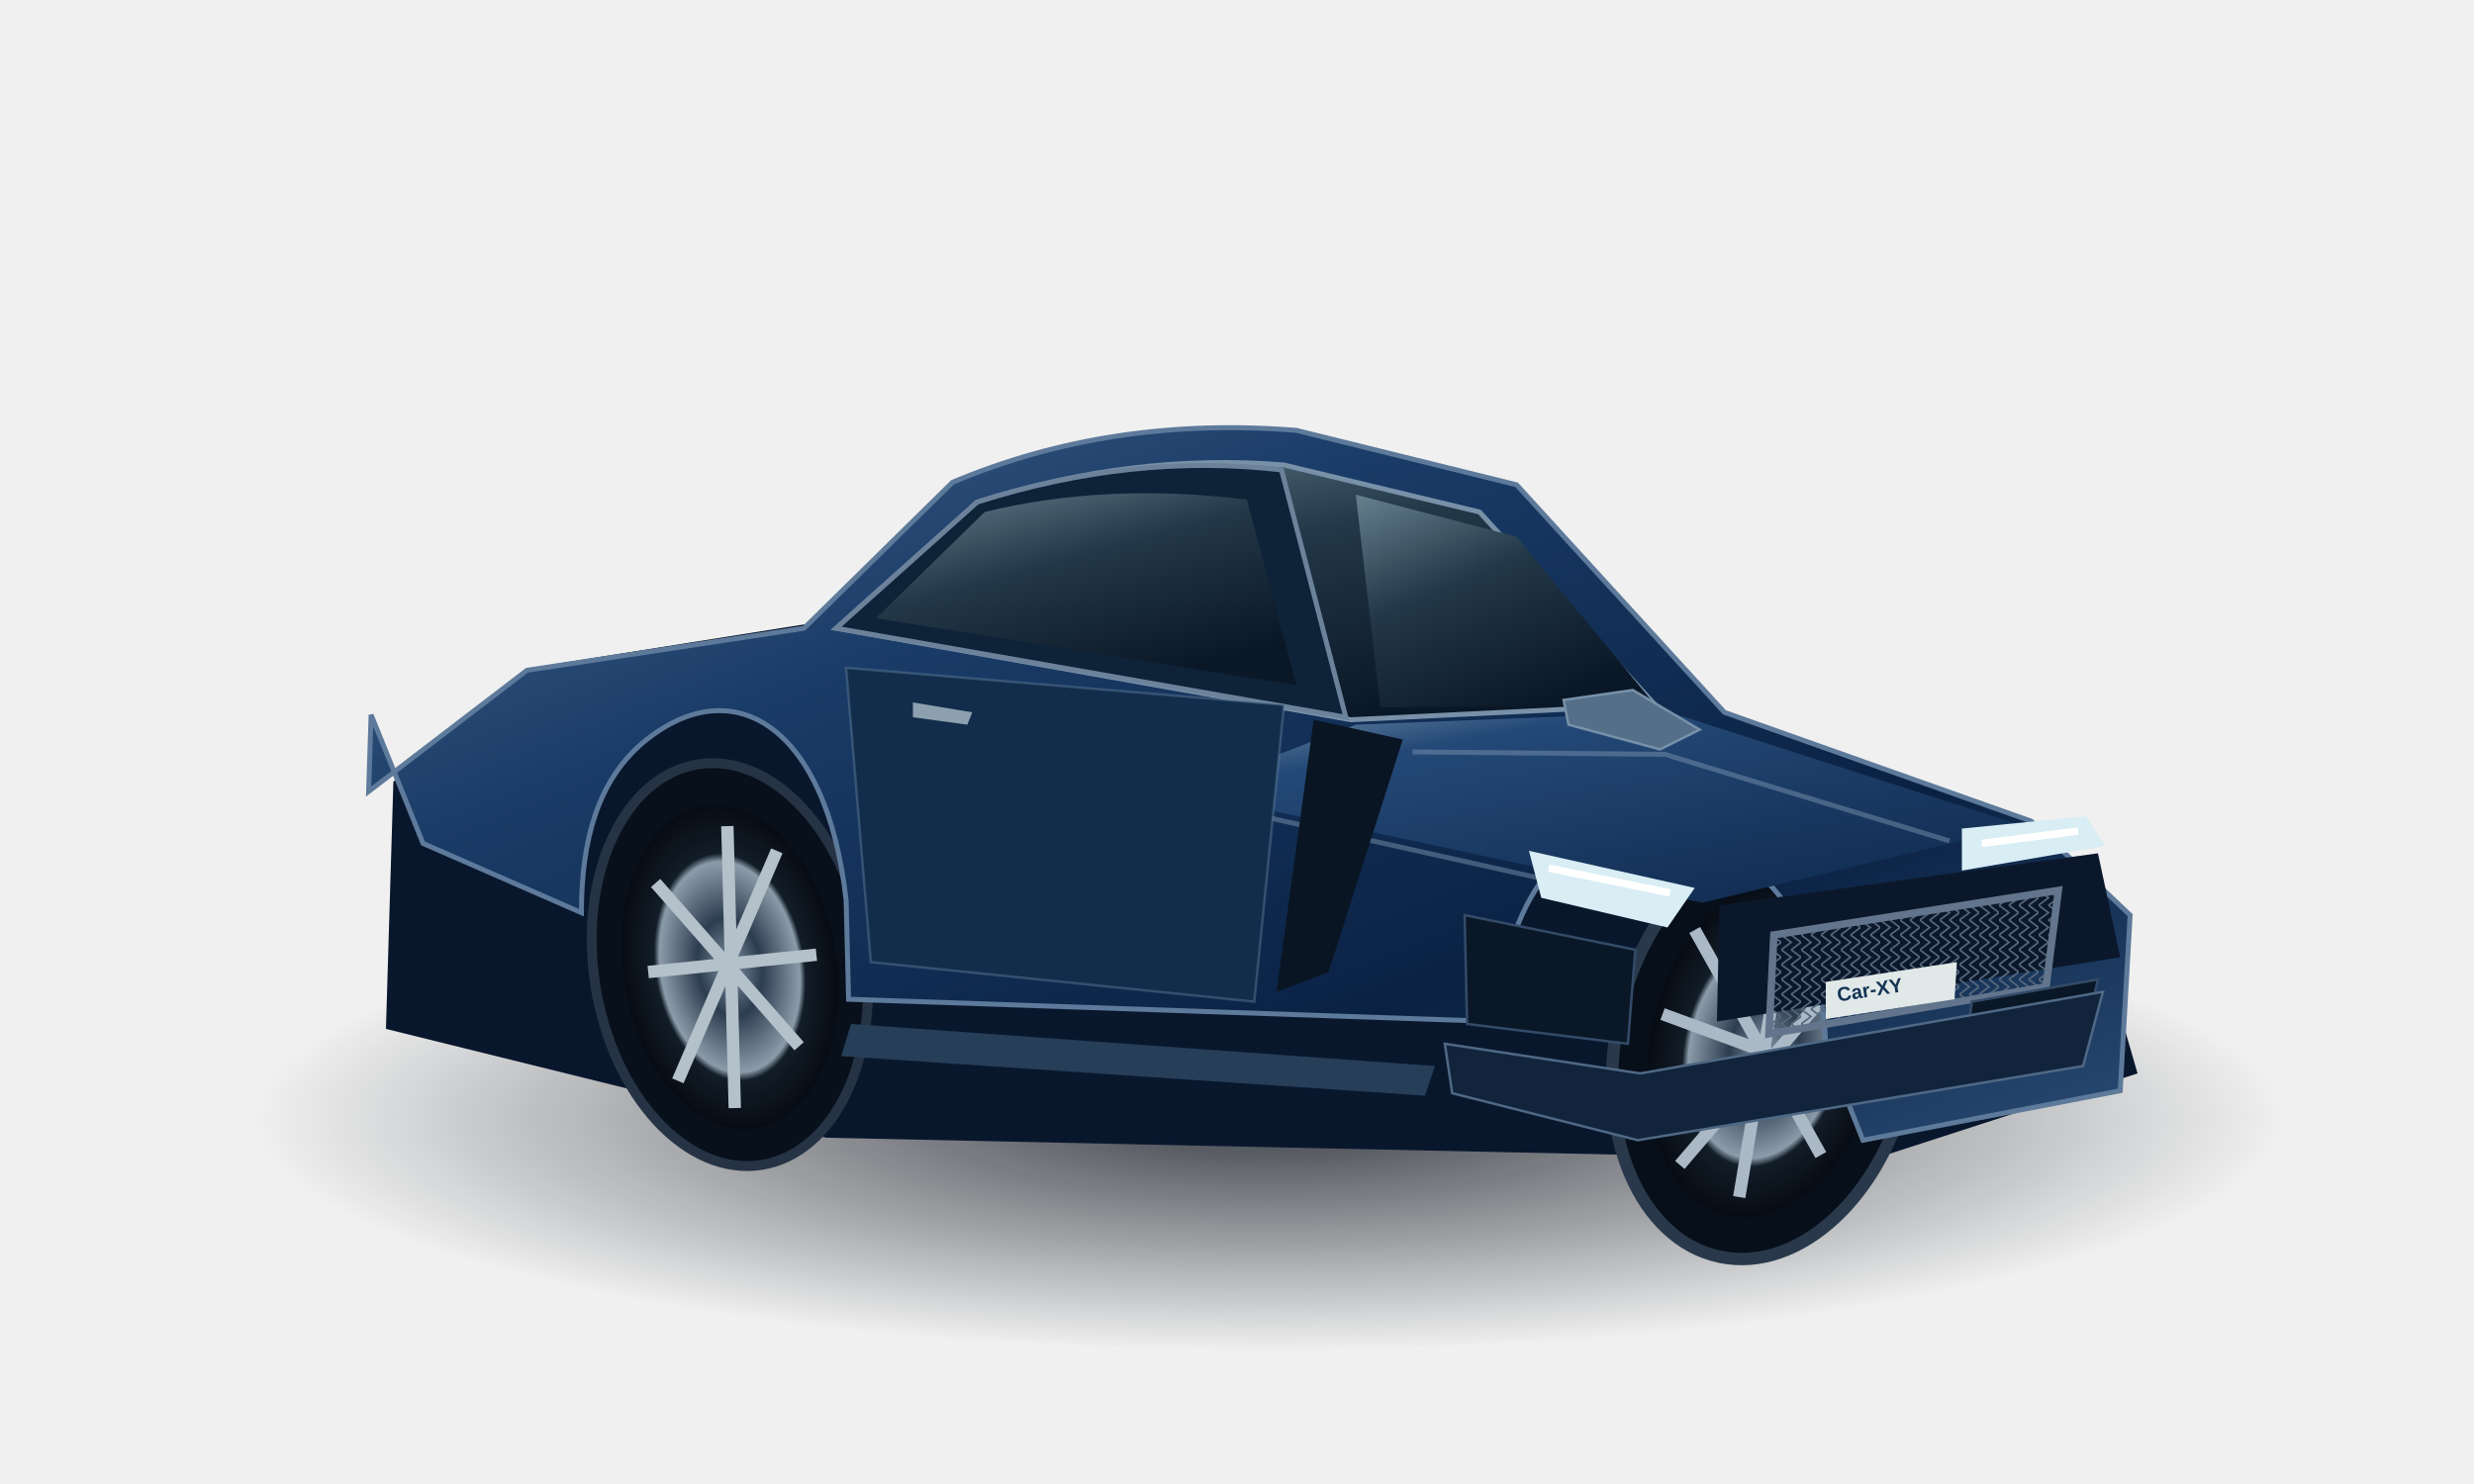
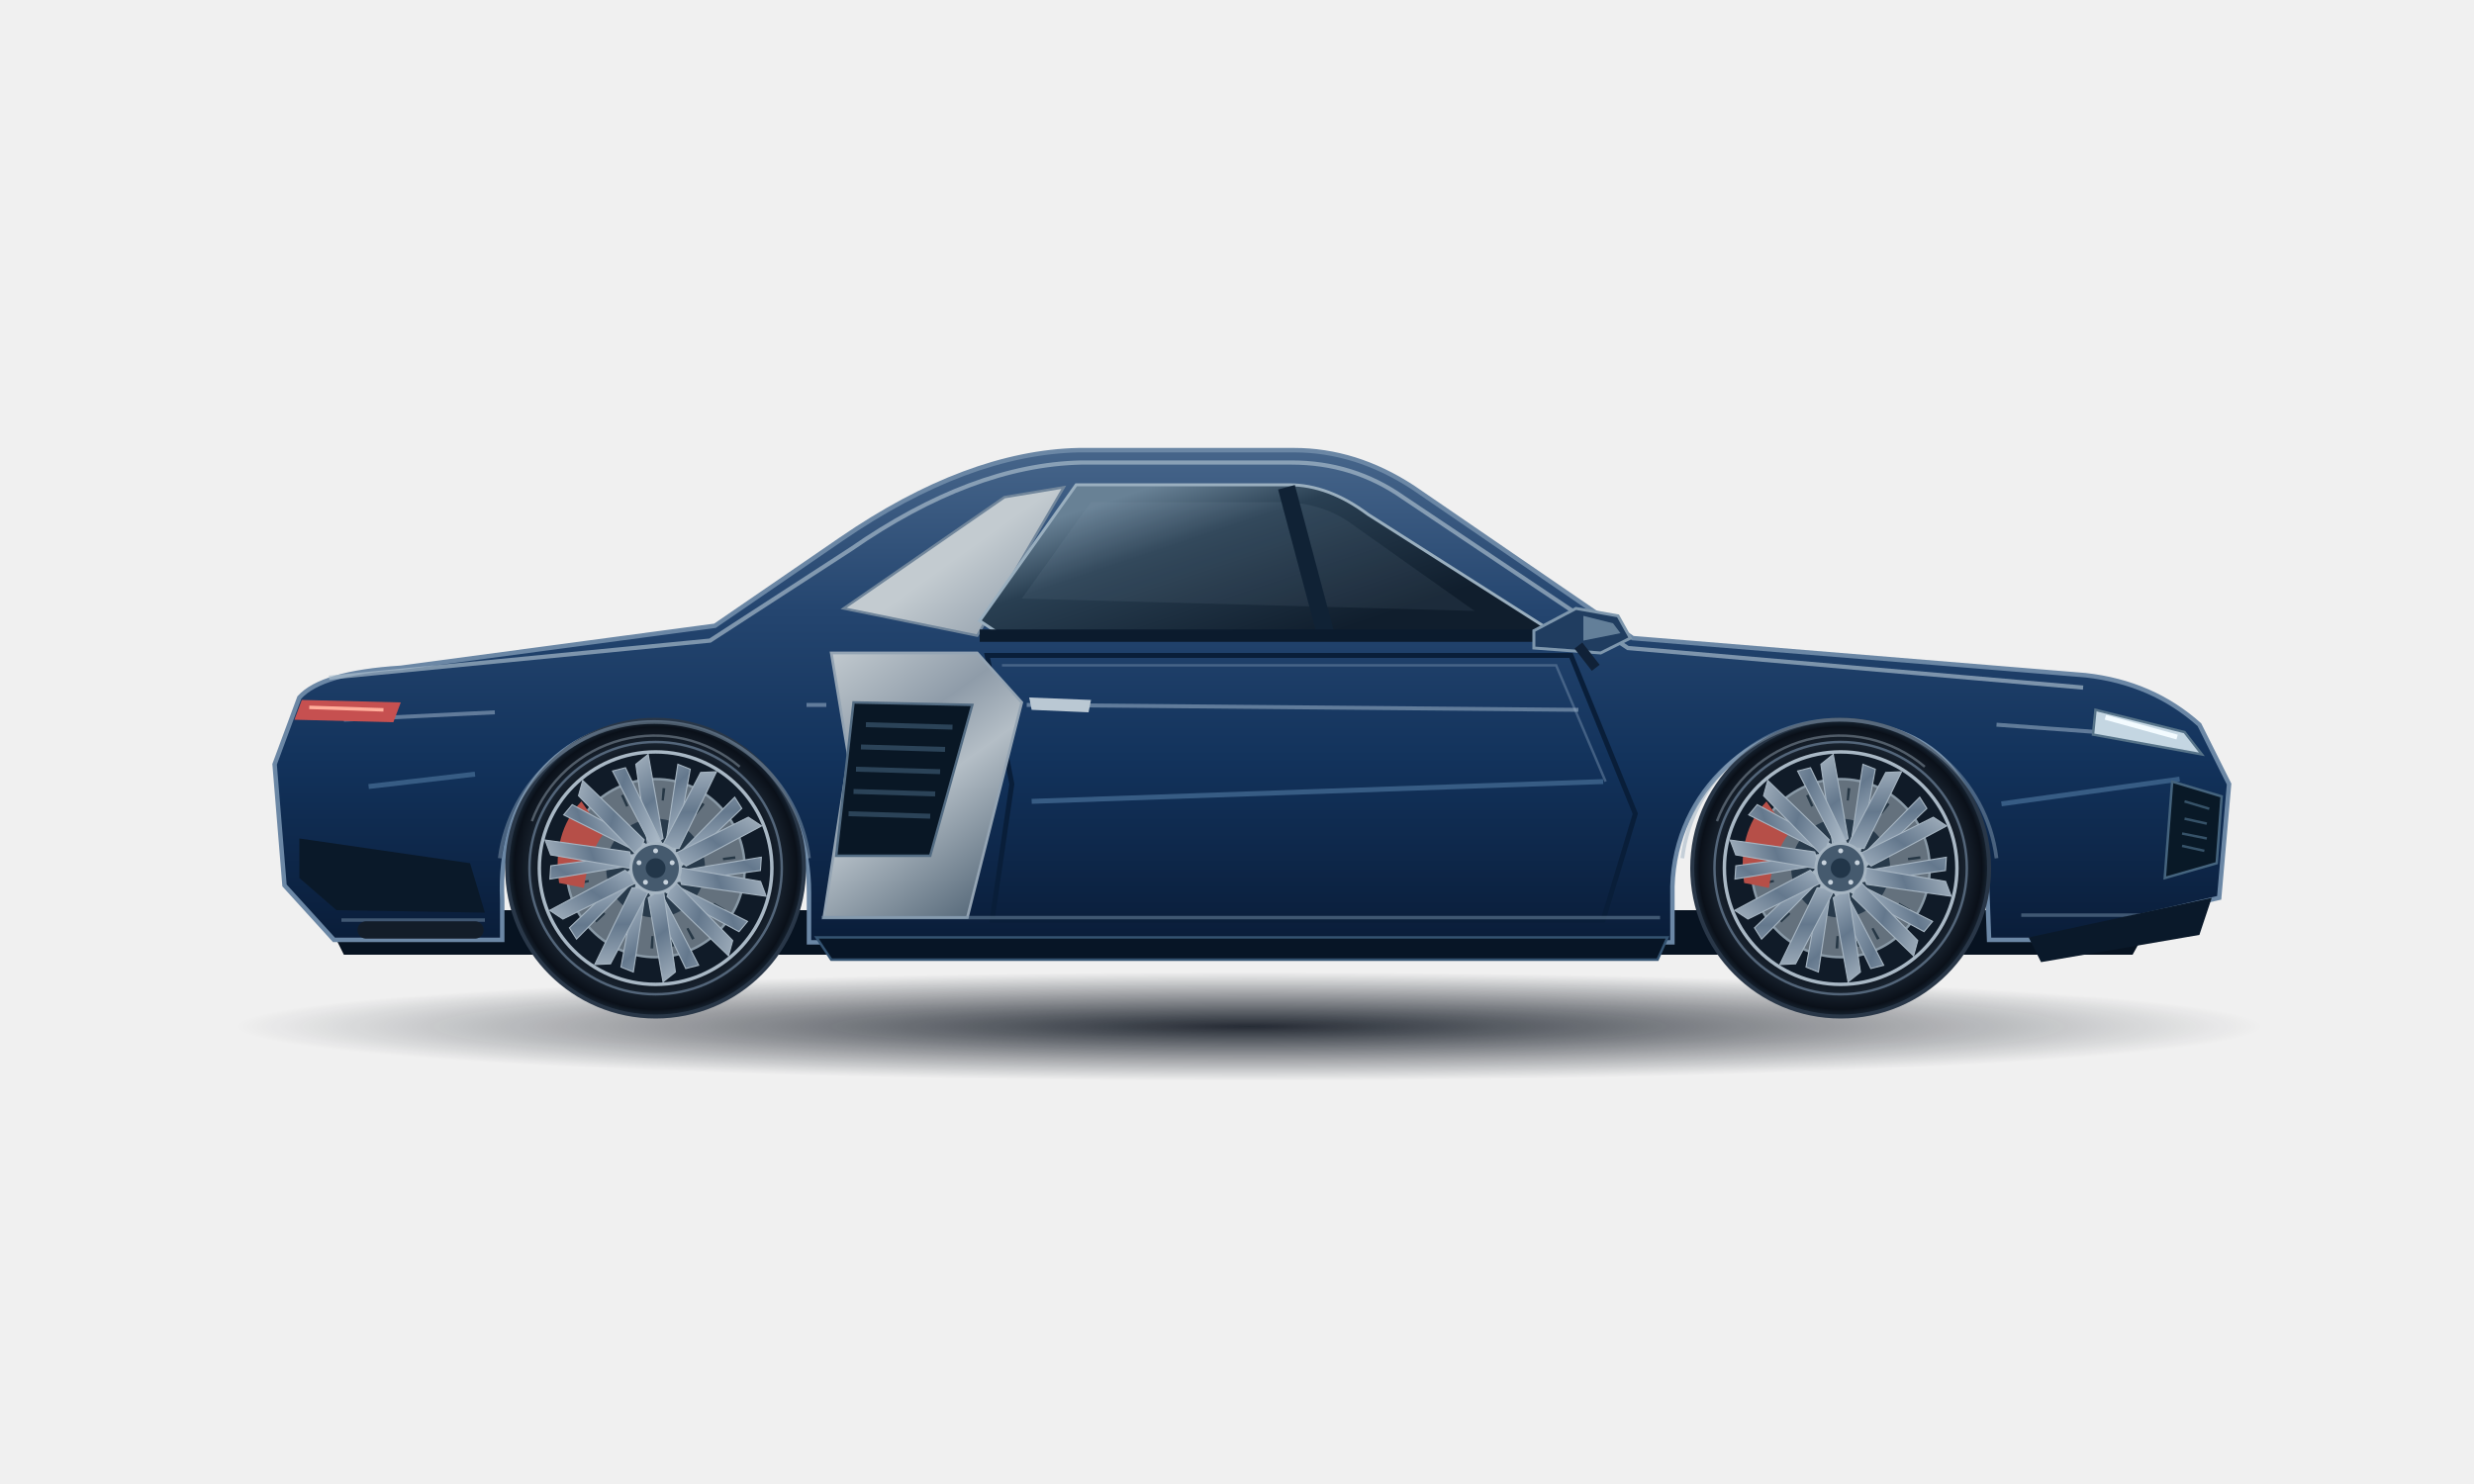
<svg xmlns="http://www.w3.org/2000/svg" viewBox="0 0 1000 600" fill="none">
  <defs>
-     <linearGradient id="paint" x1="0" y1="0" x2="1" y2="1">
-       <stop stop-color="#45658b" />
-       <stop offset=".3" stop-color="#1a3c68" />
-       <stop offset=".7" stop-color="#0a2143" />
-       <stop offset="1" stop-color="#294b73" />
+     <linearGradient id="coupe-paint" x1="500" y1="240" x2="500" y2="445" gradientUnits="userSpaceOnUse">
+       <stop stop-color="#46658a" />
+       <stop offset=".32" stop-color="#24456f" />
+       <stop offset=".62" stop-color="#12325b" />
+       <stop offset="1" stop-color="#091b36" />
    </linearGradient>
-     <linearGradient id="hood" x1="0" y1="0" x2=".8" y2="1">
-       <stop stop-color="#7893ad" />
-       <stop offset=".25" stop-color="#244977" />
-       <stop offset="1" stop-color="#102b50" />
+     <linearGradient id="coupe-glass" x1="480" y1="250" x2="505" y2="325" gradientUnits="userSpaceOnUse">
+       <stop stop-color="#688195" />
+       <stop offset=".32" stop-color="#293f52" />
+       <stop offset="1" stop-color="#101e2d" />
    </linearGradient>
-     <linearGradient id="glass" x1="0" y1="0" x2=".6" y2="1">
-       <stop stop-color="#66808e" />
-       <stop offset=".45" stop-color="#233848" />
-       <stop offset="1" stop-color="#0a1726" />
+     <linearGradient id="coupe-blade" x1="334" y1="321" x2="407" y2="423" gradientUnits="userSpaceOnUse">
+       <stop stop-color="#c3cbd0" />
+       <stop offset=".35" stop-color="#8f9ca9" />
+       <stop offset=".55" stop-color="#b4bec6" />
+       <stop offset="1" stop-color="#526576" />
    </linearGradient>
-     <radialGradient id="wheel">
-       <stop stop-color="#8495a7" />
-       <stop offset=".3" stop-color="#2d3d50" />
-       <stop offset=".65" stop-color="#8b9ba9" />
-       <stop offset=".7" stop-color="#121d28" />
-       <stop offset="1" stop-color="#070c14" />
+     <linearGradient id="coupe-rim" x1="-34" y1="-43" x2="31" y2="43" gradientUnits="userSpaceOnUse">
+       <stop stop-color="#ced8e0" />
+       <stop offset=".3" stop-color="#64788d" />
+       <stop offset=".52" stop-color="#b6c4d1" />
+       <stop offset="1" stop-color="#3e5267" />
+     </linearGradient>
+     <radialGradient id="coupe-tyre">
+       <stop offset=".73" stop-color="#0a111b" />
+       <stop offset=".84" stop-color="#18222e" />
+       <stop offset=".95" stop-color="#0a1019" />
+       <stop offset="1" stop-color="#192736" />
    </radialGradient>
-     <radialGradient id="shadow">
-       <stop stop-color="#020712" stop-opacity=".75" />
-       <stop offset="1" stop-color="#020712" stop-opacity="0" />
+     <radialGradient id="coupe-shadow">
+       <stop stop-color="#020914" stop-opacity=".85" />
+       <stop offset="1" stop-color="#020914" stop-opacity="0" />
    </radialGradient>
-     <pattern id="mesh" width="8" height="6" patternUnits="userSpaceOnUse">
-       <path d="m0 0 4 3-4 3m4-6 4 3-4 3" stroke="#56677c" stroke-width=".7" />
-     </pattern>
+     <g id="coupe-spoke">
+       <path d="M-3-8-8-42-3-46 3-12ZM4-9 9-42 14-40 8-7Z" fill="url(#coupe-rim)" stroke="#a5b4c1" stroke-width=".45" />
+     </g>
+     <g id="coupe-wheel">
+       <circle r="60" fill="url(#coupe-tyre)" stroke="#293748" stroke-width="1.6" />
+       <circle r="51" stroke="#536579" stroke-width="1" />
+       <circle r="47" fill="#101b28" stroke="#a9b8c5" stroke-width="1.4" />
+       <circle r="36" fill="#64717d" stroke="#8999a6" stroke-width="1" />
+       <circle r="30" stroke="#263745" stroke-width="5" stroke-dasharray="1 7" />
+       <path d="M-30-27Q-42-14-39 6L-29 8Q-27-6-21-14Z" fill="#b64f48" />
+       <circle r="20" fill="#283a4b" />
+       <use href="#coupe-spoke" />
+       <use href="#coupe-spoke" transform="rotate(36)" />
+       <use href="#coupe-spoke" transform="rotate(72)" />
+       <use href="#coupe-spoke" transform="rotate(108)" />
+       <use href="#coupe-spoke" transform="rotate(144)" />
+       <use href="#coupe-spoke" transform="rotate(180)" />
+       <use href="#coupe-spoke" transform="rotate(216)" />
+       <use href="#coupe-spoke" transform="rotate(252)" />
+       <use href="#coupe-spoke" transform="rotate(288)" />
+       <use href="#coupe-spoke" transform="rotate(324)" />
+       <circle r="10" fill="#455a6e" stroke="#a6b5c2" stroke-width="1.2" />
+       <circle r="4" fill="#223649" />
+       <g fill="#c7d2dc">
+         <circle cx="0" cy="-7" r="1" />
+         <circle cx="6.7" cy="-2.2" r="1" />
+         <circle cx="4.1" cy="5.7" r="1" />
+         <circle cx="-4.1" cy="5.7" r="1" />
+         <circle cx="-6.7" cy="-2.2" r="1" />
+       </g>
+       <path d="M-50-19A53 53 0 0 1 34-41" stroke="#c6d7e4" stroke-opacity=".35" stroke-width="1" />
+     </g>
  </defs>
-   <ellipse cx="513" cy="452" rx="412" ry="94" fill="url(#shadow)" />
-   <path d="m159 316 62-47 132-21 193-10 148 49 146 64 24 83-108 35-422-9-178-44Z" fill="#09172d" />
-   <ellipse cx="295" cy="390" rx="55" ry="82" transform="rotate(-9 295 390)" fill="#07101b" stroke="#263344" stroke-width="4" />
-   <ellipse cx="295" cy="391" rx="43" ry="66" transform="rotate(-9 295 391)" fill="url(#wheel)" />
-   <g stroke="#b4c1ca" stroke-width="5">
-     <path d="m294 334 3 114m-32-91 58 66m-61-30 68-7m-56 51 40-93" />
+   <g id="coupe-profile" transform="translate(0 -58)">
+     <ellipse cx="505" cy="473" rx="415" ry="22" fill="url(#coupe-shadow)" />
+     <path d="M130 426H872L862 444H139Z" fill="#071321" />
+     <path d="M111 367 121 340Q130 330 162 328L289 311 340 276Q391 241 436 240H523Q548 240 571 255L660 316 843 331Q870 334 889 351L901 375 897 421 823 438H804L803 411Q799 351 744 350C706 350 675 381 676 420V439H327V419C327 381 302 350 265 350C225 350 201 381 203 422V438H135L115 416Z" fill="url(#coupe-paint)" stroke="#6b87a5" stroke-width="1.8" />
+     <path d="m133 332 154-15 57-37q49-34 93-35h85q25 0 45 14l91 61 184 16" stroke="#b0c2d0" stroke-opacity=".65" stroke-width="1.7" />
+     <path d="m341 304 65-45 24-4-35 60Z" fill="url(#coupe-blade)" stroke="#71869b" stroke-width="1" />
+     <path d="M396 309 435 254H521Q537 254 553 266L630 315H405Z" fill="url(#coupe-glass)" stroke="#9aafbf" stroke-width="1.2" />
+     <path d="m413 300 28-39h77q17 0 30 10l48 34Z" fill="#90a7b7" opacity=".1" />
+     <path d="m520 255 16 60" stroke="#102235" stroke-width="7" />
+     <path d="M396 315H635" stroke="#0b1b2d" stroke-width="5" />
+     <path d="M399 323H635L661 387 648 430H401L409 375Z" stroke="#091e39" stroke-width="2" />
+     <path d="M405 327H629L649 374" stroke="#6984a2" stroke-opacity=".55" stroke-width="1" />
+     <path d="M336 322H395L413 342 391 429H333L343 364Z" fill="url(#coupe-blade)" stroke="#94a4b3" stroke-width="1.1" />
+     <path d="m345 342 48 1-17 61h-38Z" fill="#091725" stroke="#536c83" stroke-width="1" />
+     <path d="m350 351 35 1m-37 8 34 1m-36 8 34 1m-35 8 33 1m-35 8 33 1" stroke="#2b4358" stroke-width="2" />
+     <path d="M139 349 200 346M326 343H334M415 343 638 345M807 351 848 354" stroke="#9cb2c8" stroke-opacity=".55" stroke-width="1.6" />
+     <path d="m149 376 43-5m225 11 231-8m161 9 72-10" stroke="#375c84" stroke-width="2" />
+     <path d="m416 340 25 1-1 5-23-1Z" fill="#bac8d3" />
+     <path d="m620 313 17-9 17 3 5 9-12 6-27-2Z" fill="#203d60" stroke="#7e97ad" stroke-width="1.2" />
+     <path d="m638 319 7 9" stroke="#102137" stroke-width="4" />
+     <path d="m640 307 12 3 3 4-15 3Z" fill="#8fabbf" opacity=".6" />
+     <path d="m122 341 40 1-3 8-40-1Z" fill="#c65050" />
+     <path d="m125 344 30 1" stroke="#ffae9b" stroke-width="1.4" />
+     <path d="m847 345 36 9 7 9-44-8Z" fill="#c4d6e2" stroke="#567389" stroke-width="1" />
+     <path d="m851 348 29 8" stroke="#f3fbff" stroke-width="2" />
+     <path d="m878 374 20 6-2 27-21 6Z" fill="#091927" stroke="#45647e" stroke-width="1" />
+     <path d="m883 382 10 3m-10 4 9 2m-10 4 10 2m-10 3 9 2" stroke="#365268" stroke-width="1" />
+     <path d="m121 397 69 10 6 20-60-1-15-13Z" fill="#0a1929" />
+     <path d="M138 430H196M332 429H671M817 428H890" stroke="#7791a9" stroke-opacity=".5" stroke-width="1.4" />
+     <path d="M330 437H674L670 446H336Z" fill="#071526" stroke="#345371" stroke-width="1" />
+     <path d="M820 437 894 421 889 436 825 447Z" fill="#0a192a" />
+     <path d="M148 434H192" stroke="#131d29" stroke-width="7" stroke-linecap="round" />
+     <use href="#coupe-wheel" transform="translate(265 409)" />
+     <use href="#coupe-wheel" transform="translate(744 409)" />
+     <path d="M202 405a63 63 0 0 1 125 0M680 405a64 64 0 0 1 127 0" stroke="#91a8bc" stroke-opacity=".45" stroke-width="1.5" />
  </g>
-   <ellipse cx="713" cy="424" rx="60" ry="86" transform="rotate(12 713 424)" fill="#070f1a" stroke="#29394b" stroke-width="5" />
-   <ellipse cx="713" cy="424" rx="46" ry="69" transform="rotate(12 713 424)" fill="url(#wheel)" />
-   <g stroke="#aab9c5" stroke-width="5">
-     <path d="m723 365-20 119m-18-108 51 91m-64-57 79 29m-72 32 71-83" />
-   </g>
-   <path d="m149 320 64-49 112-17 60-59q64-27 139-21l89 22 84 92 124 44 40 38-4 71-104 20-15-38q-3-74-62-86c-42-9-65 22-72 76l-261-9-1-40c-8-72-47-94-83-63-17 15-24 38-24 68l-64-28-21-52Z" fill="url(#paint)" stroke="#5e7a9b" stroke-width="2" />
-   <path d="m338 254 57-51q63-20 124-15l79 19 71 78-123 6Z" fill="url(#glass)" stroke="#7891a8" stroke-width="2" />
-   <path d="m518 190 26 100-206-36 57-51q63-20 123-13Z" fill="#0e2238" stroke="#6c829b" stroke-width="2" />
-   <path d="m398 207-44 43 170 27-20-75q-57-7-106 5Z" fill="url(#glass)" />
-   <path d="m548 200 65 17 56 68-111 1Z" fill="url(#glass)" />
-   <path d="m548 293 127-5 143 46-130 31-210-45Z" fill="url(#hood)" />
-   <path d="m571 304 102 1 115 35m-278-10 157 35" stroke="#7992ac" stroke-opacity=".5" stroke-width="2" />
-   <path d="m519 285-12 120-155-16-10-119Z" fill="#122d4b" stroke="#6b87a4" stroke-opacity=".4" />
-   <path d="m531 291 36 8-30 94-21 8Z" fill="#091522" />
-   <path d="m369 284 24 4-2 5-22-3Z" fill="#8ca0af" />
-   <path d="m632 283 28-4 27 16-16 8-37-10Z" fill="#566f89" stroke="#7791a9" />
-   <path d="m695 366 153-21 9 42-163 26Z" fill="#0b182b" />
-   <path d="m717 378 115-18-5 39-112 19Z" fill="url(#mesh)" stroke="#62758c" stroke-width="3" />
-   <path d="m618 344 67 15-11 16-51-12Zm175-9 50-5 8 12-58 10Z" fill="#d8edf4" />
-   <path d="m626 351 49 10m126-20 39-5" stroke="#fff" stroke-width="3" />
-   <path d="m592 370 69 14-3 38-65-8Zm205 35 51-9-8 34-47 8Z" fill="#0a1726" stroke="#334b68" />
-   <path d="m584 422 79 12 187-33-8 30-180 30-75-19Z" fill="#11243b" stroke="#4f6885" />
-   <path d="m344 414 236 17-4 12-236-16Z" fill="#263e58" />
-   <path d="m738 397 53-8-1 15-52 8Z" fill="#e1e8e8" />
-   <text x="743" y="405" fill="#143454" font-family="Arial,sans-serif" font-size="8" font-weight="700" transform="rotate(-9 743 405)">Car-XY</text>
</svg>
